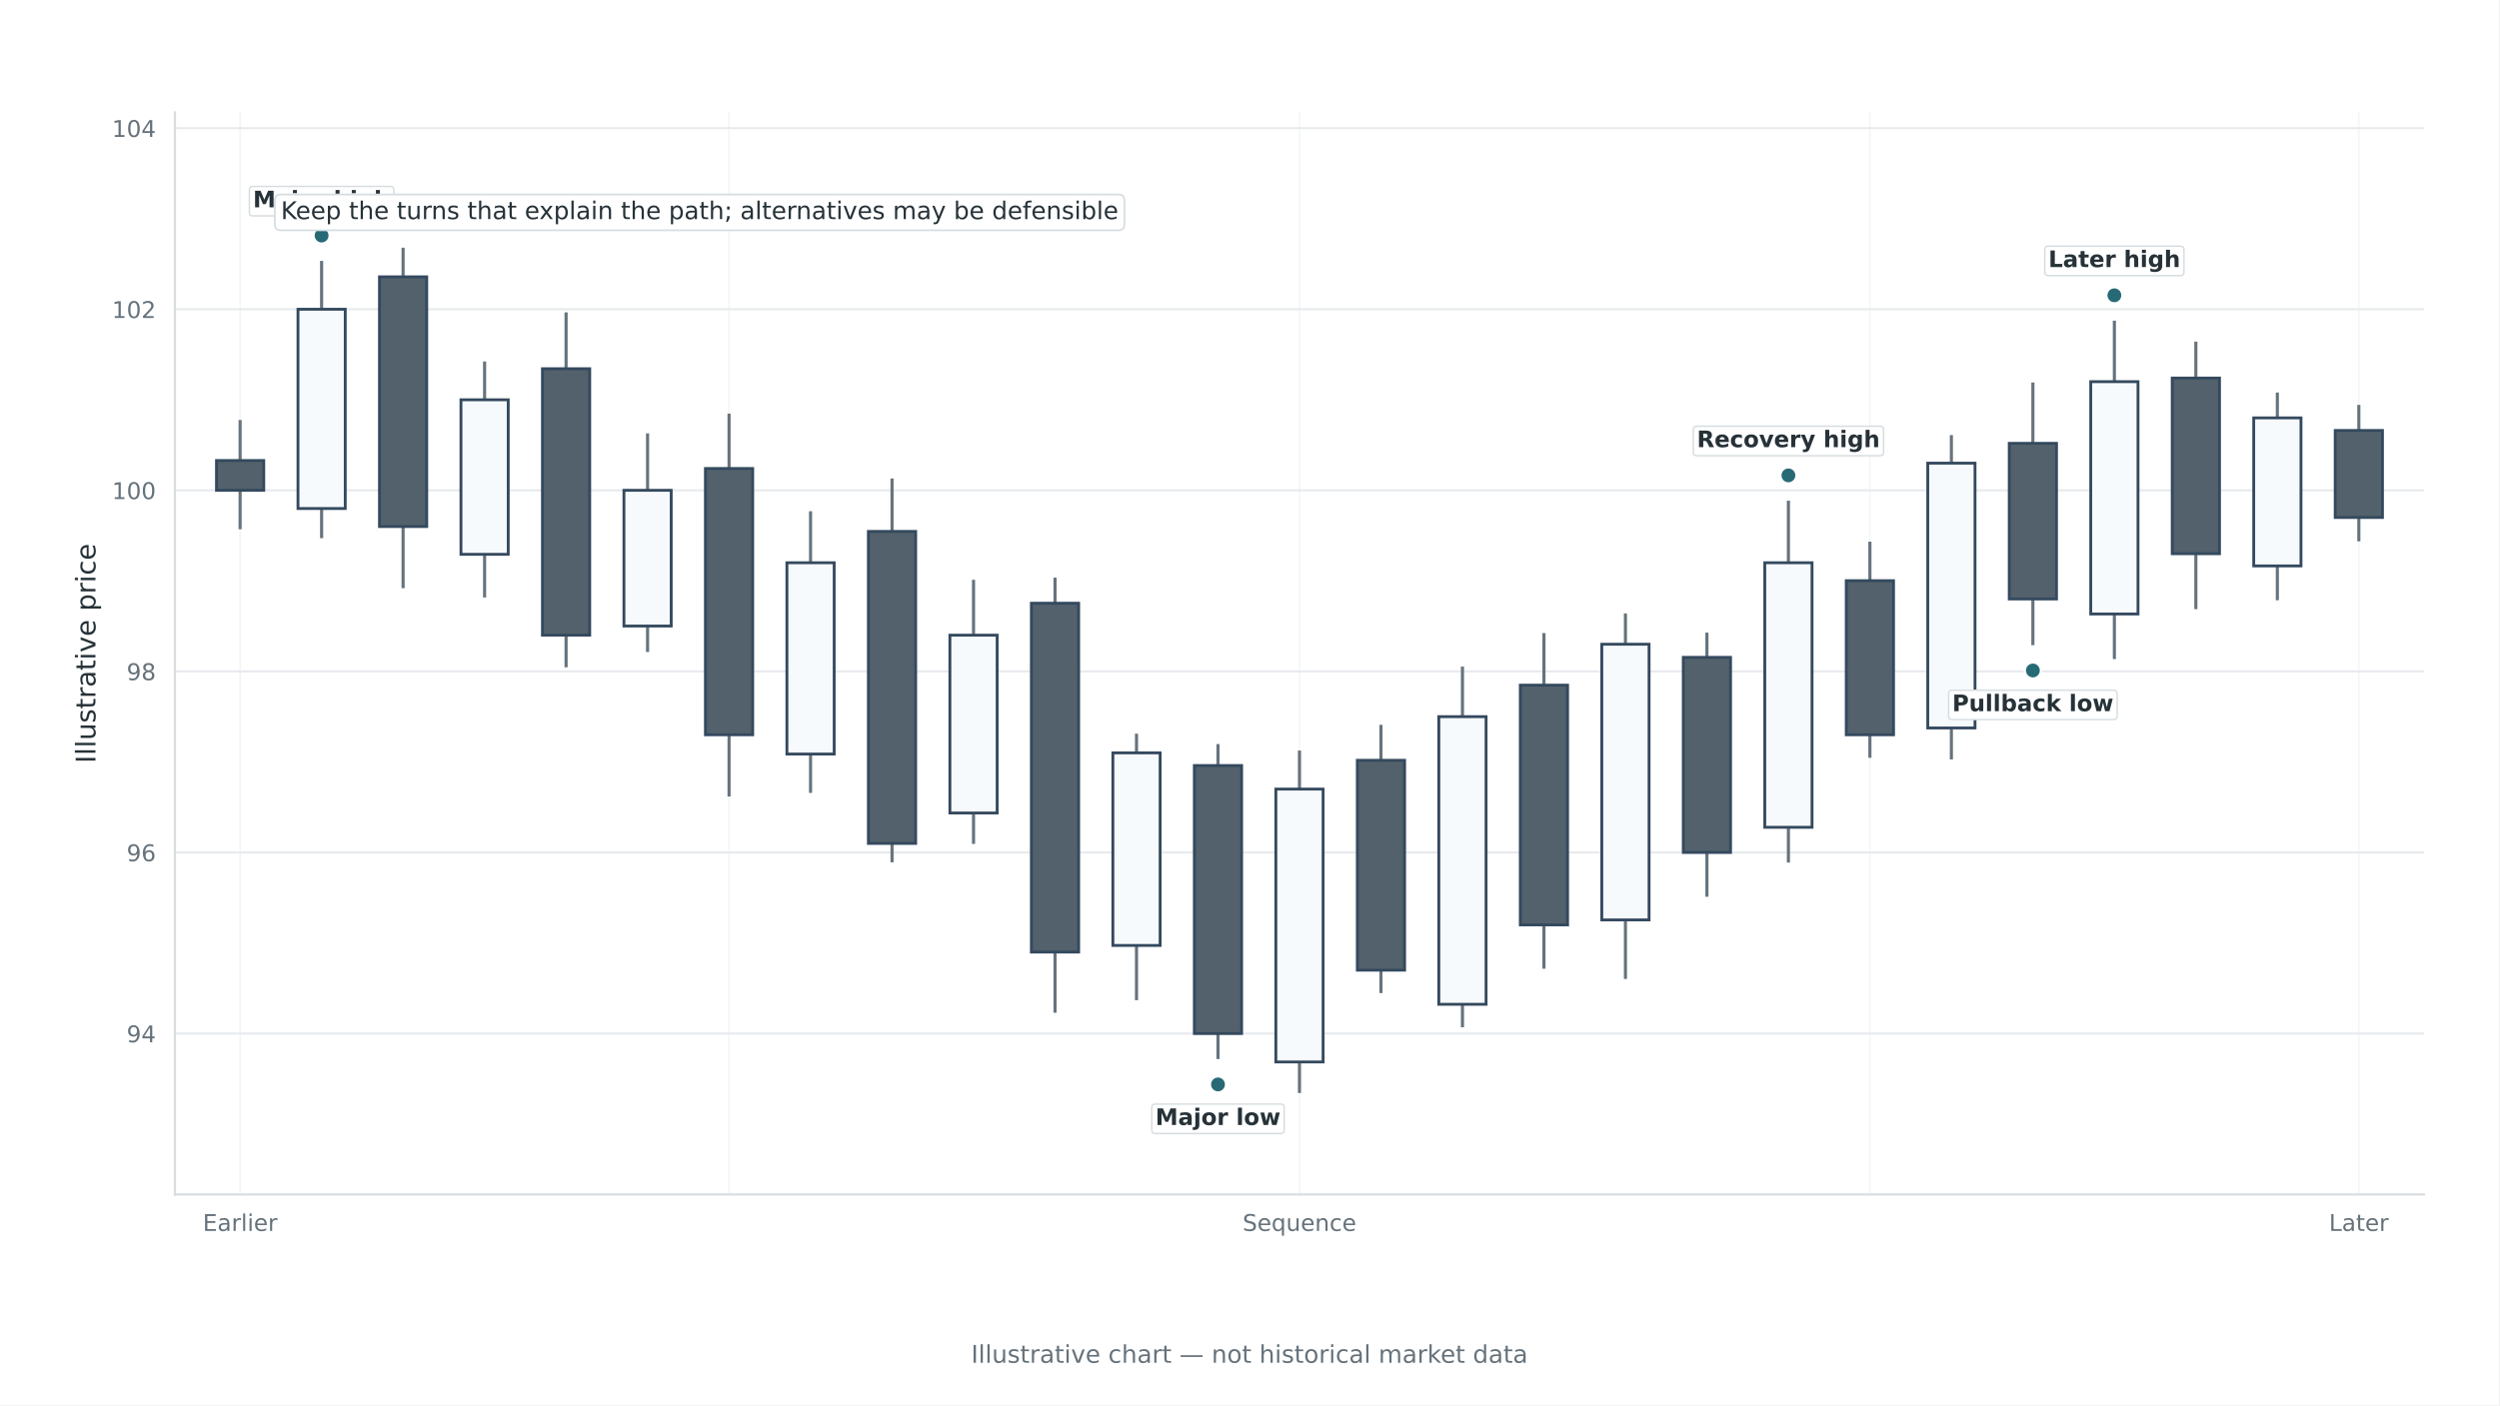
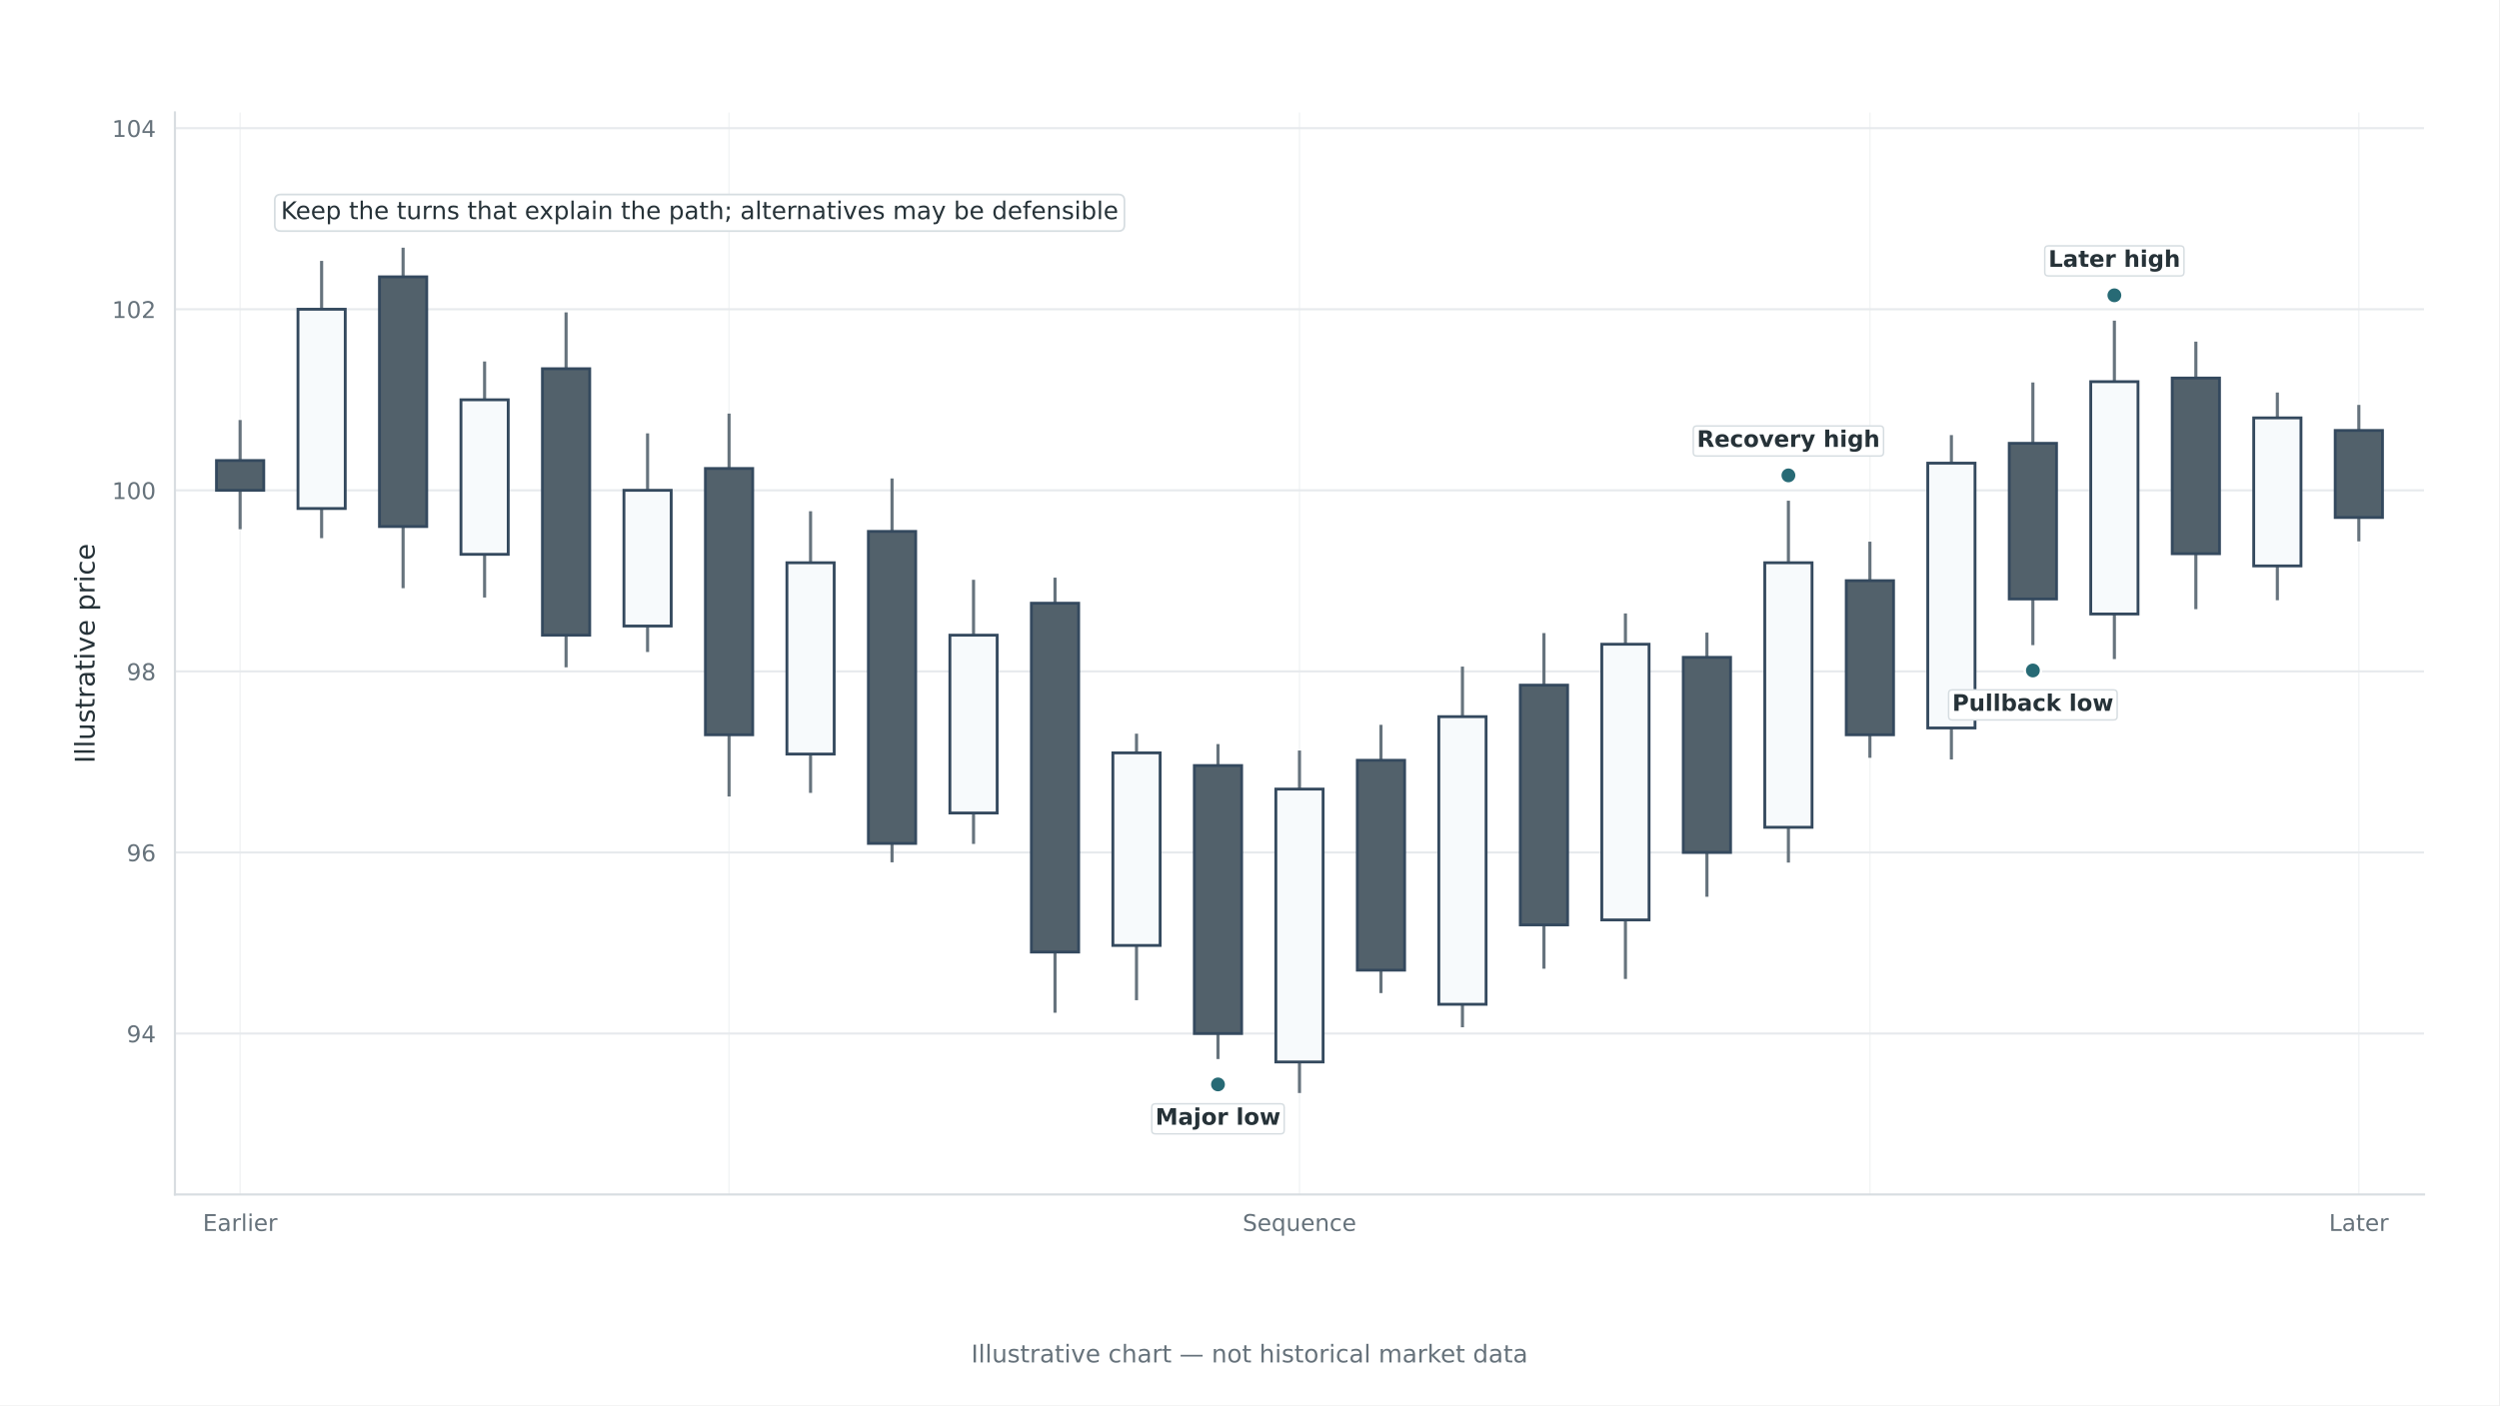
<svg xmlns="http://www.w3.org/2000/svg" xmlns:xlink="http://www.w3.org/1999/xlink" width="921.6pt" height="518.4pt" viewBox="0 0 921.6 518.4" version="1.1">
  <defs>
    <style type="text/css">*{stroke-linejoin: round; stroke-linecap: butt}</style>
  </defs>
  <g id="figure_1">
    <g id="patch_1">
      <path d="M 0 518.4  L 921.6 518.4  L 921.6 0  L 0 0  z " style="fill: #ffffff" />
    </g>
    <g id="axes_1">
      <g id="patch_2">
        <path d="M 64.512 440.64  L 893.952 440.64  L 893.952 41.472  L 64.512 41.472  z " style="fill: #ffffff" />
      </g>
      <g id="matplotlib.axis_1">
        <g id="xtick_1">
          <g id="line2d_1">
-             <path d="M 88.554 440.64  L 88.554 41.472  " clip-path="url(#p3f9be9445c)" style="fill: none; stroke: #f2f4f5; stroke-width: 0.55; stroke-linecap: square" />
+             <path d="M 88.554 440.64  L 88.554 41.472  " clip-path="url(#p3af49186e0)" style="fill: none; stroke: #f2f4f5; stroke-width: 0.55; stroke-linecap: square" />
          </g>
          <g id="line2d_2" />
          <g id="text_1">
            <text style="font-size: 8.5px; font-family: 'DejaVu Sans'; text-anchor: middle; fill: #66727b" x="88.554" y="454.099" transform="rotate(-0 88.55374 454.0987)">Earlier</text>
          </g>
        </g>
        <g id="xtick_2">
          <g id="line2d_3">
-             <path d="M 268.867 440.64  L 268.867 41.472  " clip-path="url(#p3f9be9445c)" style="fill: none; stroke: #f2f4f5; stroke-width: 0.55; stroke-linecap: square" />
+             <path d="M 268.867 440.64  L 268.867 41.472  " clip-path="url(#p3af49186e0)" style="fill: none; stroke: #f2f4f5; stroke-width: 0.55; stroke-linecap: square" />
          </g>
          <g id="line2d_4" />
        </g>
        <g id="xtick_3">
          <g id="line2d_5">
-             <path d="M 479.232 440.64  L 479.232 41.472  " clip-path="url(#p3f9be9445c)" style="fill: none; stroke: #f2f4f5; stroke-width: 0.55; stroke-linecap: square" />
+             <path d="M 479.232 440.64  L 479.232 41.472  " clip-path="url(#p3af49186e0)" style="fill: none; stroke: #f2f4f5; stroke-width: 0.55; stroke-linecap: square" />
          </g>
          <g id="line2d_6" />
          <g id="text_2">
-             <text style="font-size: 8.5px; font-family: 'DejaVu Sans'; text-anchor: middle; fill: #66727b" x="479.232" y="454.099" transform="rotate(-0 479.232 454.0987)">Sequence</text>
+             <text style="font-size: 8.5px; font-family: 'DejaVu Sans'; text-anchor: middle; fill: #66727b" x="479.232" y="454.098" transform="rotate(-0 479.232 454.098)">Sequence</text>
          </g>
        </g>
        <g id="xtick_4">
          <g id="line2d_7">
-             <path d="M 689.597 440.64  L 689.597 41.472  " clip-path="url(#p3f9be9445c)" style="fill: none; stroke: #f2f4f5; stroke-width: 0.55; stroke-linecap: square" />
+             <path d="M 689.597 440.64  L 689.597 41.472  " clip-path="url(#p3af49186e0)" style="fill: none; stroke: #f2f4f5; stroke-width: 0.55; stroke-linecap: square" />
          </g>
          <g id="line2d_8" />
        </g>
        <g id="xtick_5">
          <g id="line2d_9">
-             <path d="M 869.91 440.64  L 869.91 41.472  " clip-path="url(#p3f9be9445c)" style="fill: none; stroke: #f2f4f5; stroke-width: 0.55; stroke-linecap: square" />
+             <path d="M 869.91 440.64  L 869.91 41.472  " clip-path="url(#p3af49186e0)" style="fill: none; stroke: #f2f4f5; stroke-width: 0.55; stroke-linecap: square" />
          </g>
          <g id="line2d_10" />
          <g id="text_3">
-             <text style="font-size: 8.5px; font-family: 'DejaVu Sans'; text-anchor: middle; fill: #66727b" x="869.91" y="454.099" transform="rotate(-0 869.9103 454.0987)">Later</text>
+             <text style="font-size: 8.5px; font-family: 'DejaVu Sans'; text-anchor: middle; fill: #66727b" x="869.91" y="454.098" transform="rotate(-0 869.9103 454.098)">Later</text>
          </g>
        </g>
      </g>
      <g id="matplotlib.axis_2">
        <g id="ytick_1">
          <g id="line2d_11">
-             <path d="M 64.512 381.275  L 893.952 381.275  " clip-path="url(#p3f9be9445c)" style="fill: none; stroke: #e7eaed; stroke-width: 0.8; stroke-linecap: square" />
+             <path d="M 64.512 381.275  L 893.952 381.275  " clip-path="url(#p3af49186e0)" style="fill: none; stroke: #e7eaed; stroke-width: 0.8; stroke-linecap: square" />
          </g>
          <g id="line2d_12" />
          <g id="text_4">
-             <text style="font-size: 8.5px; font-family: 'DejaVu Sans'; text-anchor: end; fill: #66727b" x="57.512" y="384.504" transform="rotate(-0 57.512 384.5039)">94</text>
+             <text style="font-size: 8.5px; font-family: 'DejaVu Sans'; text-anchor: end; fill: #66727b" x="57.512" y="384.504" transform="rotate(-0 57.512 384.5036)">94</text>
          </g>
        </g>
        <g id="ytick_2">
          <g id="line2d_13">
-             <path d="M 64.512 314.476  L 893.952 314.476  " clip-path="url(#p3f9be9445c)" style="fill: none; stroke: #e7eaed; stroke-width: 0.8; stroke-linecap: square" />
+             <path d="M 64.512 314.476  L 893.952 314.476  " clip-path="url(#p3af49186e0)" style="fill: none; stroke: #e7eaed; stroke-width: 0.8; stroke-linecap: square" />
          </g>
          <g id="line2d_14" />
          <g id="text_5">
-             <text style="font-size: 8.5px; font-family: 'DejaVu Sans'; text-anchor: end; fill: #66727b" x="57.512" y="317.705" transform="rotate(-0 57.512 317.7052)">96</text>
+             <text style="font-size: 8.5px; font-family: 'DejaVu Sans'; text-anchor: end; fill: #66727b" x="57.512" y="317.705" transform="rotate(-0 57.512 317.7049)">96</text>
          </g>
        </g>
        <g id="ytick_3">
          <g id="line2d_15">
-             <path d="M 64.512 247.677  L 893.952 247.677  " clip-path="url(#p3f9be9445c)" style="fill: none; stroke: #e7eaed; stroke-width: 0.8; stroke-linecap: square" />
+             <path d="M 64.512 247.677  L 893.952 247.677  " clip-path="url(#p3af49186e0)" style="fill: none; stroke: #e7eaed; stroke-width: 0.8; stroke-linecap: square" />
          </g>
          <g id="line2d_16" />
          <g id="text_6">
-             <text style="font-size: 8.5px; font-family: 'DejaVu Sans'; text-anchor: end; fill: #66727b" x="57.512" y="250.906" transform="rotate(-0 57.512 250.9064)">98</text>
+             <text style="font-size: 8.5px; font-family: 'DejaVu Sans'; text-anchor: end; fill: #66727b" x="57.512" y="250.906" transform="rotate(-0 57.512 250.9061)">98</text>
          </g>
        </g>
        <g id="ytick_4">
          <g id="line2d_17">
-             <path d="M 64.512 180.878  L 893.952 180.878  " clip-path="url(#p3f9be9445c)" style="fill: none; stroke: #e7eaed; stroke-width: 0.8; stroke-linecap: square" />
+             <path d="M 64.512 180.878  L 893.952 180.878  " clip-path="url(#p3af49186e0)" style="fill: none; stroke: #e7eaed; stroke-width: 0.8; stroke-linecap: square" />
          </g>
          <g id="line2d_18" />
          <g id="text_7">
-             <text style="font-size: 8.5px; font-family: 'DejaVu Sans'; text-anchor: end; fill: #66727b" x="57.512" y="184.108" transform="rotate(-0 57.512 184.1077)">100</text>
+             <text style="font-size: 8.5px; font-family: 'DejaVu Sans'; text-anchor: end; fill: #66727b" x="57.512" y="184.107" transform="rotate(-0 57.512 184.1073)">100</text>
          </g>
        </g>
        <g id="ytick_5">
          <g id="line2d_19">
-             <path d="M 64.512 114.08  L 893.952 114.08  " clip-path="url(#p3f9be9445c)" style="fill: none; stroke: #e7eaed; stroke-width: 0.8; stroke-linecap: square" />
+             <path d="M 64.512 114.08  L 893.952 114.08  " clip-path="url(#p3af49186e0)" style="fill: none; stroke: #e7eaed; stroke-width: 0.8; stroke-linecap: square" />
          </g>
          <g id="line2d_20" />
          <g id="text_8">
-             <text style="font-size: 8.5px; font-family: 'DejaVu Sans'; text-anchor: end; fill: #66727b" x="57.512" y="117.309" transform="rotate(-0 57.512 117.3089)">102</text>
+             <text style="font-size: 8.5px; font-family: 'DejaVu Sans'; text-anchor: end; fill: #66727b" x="57.512" y="117.309" transform="rotate(-0 57.512 117.3086)">102</text>
          </g>
        </g>
        <g id="ytick_6">
          <g id="line2d_21">
-             <path d="M 64.512 47.281  L 893.952 47.281  " clip-path="url(#p3f9be9445c)" style="fill: none; stroke: #e7eaed; stroke-width: 0.8; stroke-linecap: square" />
+             <path d="M 64.512 47.281  L 893.952 47.281  " clip-path="url(#p3af49186e0)" style="fill: none; stroke: #e7eaed; stroke-width: 0.8; stroke-linecap: square" />
          </g>
          <g id="line2d_22" />
          <g id="text_9">
-             <text style="font-size: 8.5px; font-family: 'DejaVu Sans'; text-anchor: end; fill: #66727b" x="57.512" y="50.51" transform="rotate(-0 57.512 50.51016)">104</text>
+             <text style="font-size: 8.5px; font-family: 'DejaVu Sans'; text-anchor: end; fill: #66727b" x="57.512" y="50.51" transform="rotate(-0 57.512 50.50982)">104</text>
          </g>
        </g>
        <g id="text_10">
-           <text style="font-size: 10px; font-family: 'DejaVu Sans'; text-anchor: middle; fill: #263238" x="35.208" y="241.056" transform="rotate(-90 35.20794 241.056)">Illustrative price</text>
+           <text style="font-size: 10px; font-family: 'DejaVu Sans'; text-anchor: middle; fill: #263238" x="34.885" y="241.056" transform="rotate(-90 34.88528 241.056)">Illustrative price</text>
        </g>
      </g>
      <g id="patch_3">
        <path d="M 64.512 440.64  L 64.512 41.472  " style="fill: none; stroke: #d8dde1; stroke-width: 0.8; stroke-linejoin: miter; stroke-linecap: square" />
      </g>
      <g id="patch_4">
        <path d="M 64.512 440.64  L 893.952 440.64  " style="fill: none; stroke: #d8dde1; stroke-width: 0.8; stroke-linejoin: miter; stroke-linecap: square" />
      </g>
      <g id="LineCollection_1">
-         <path d="M 88.554 195.24  L 88.554 154.96  " clip-path="url(#p3f9be9445c)" style="fill: none; stroke: #66737d; stroke-width: 1.15" />
+         <path d="M 88.554 195.24  L 88.554 154.96  " clip-path="url(#p3af49186e0)" style="fill: none; stroke: #66737d; stroke-width: 1.15" />
      </g>
      <g id="LineCollection_2">
-         <path d="M 118.606 198.513  L 118.606 96.244  " clip-path="url(#p3f9be9445c)" style="fill: none; stroke: #66737d; stroke-width: 1.15" />
+         <path d="M 118.606 198.513  L 118.606 96.244  " clip-path="url(#p3af49186e0)" style="fill: none; stroke: #66737d; stroke-width: 1.15" />
      </g>
      <g id="LineCollection_3">
-         <path d="M 148.658 216.983  L 148.658 91.368  " clip-path="url(#p3f9be9445c)" style="fill: none; stroke: #66737d; stroke-width: 1.15" />
+         <path d="M 148.658 216.983  L 148.658 91.368  " clip-path="url(#p3af49186e0)" style="fill: none; stroke: #66737d; stroke-width: 1.15" />
      </g>
      <g id="LineCollection_4">
-         <path d="M 178.71 220.423  L 178.71 133.351  " clip-path="url(#p3f9be9445c)" style="fill: none; stroke: #66737d; stroke-width: 1.15" />
+         <path d="M 178.71 220.423  L 178.71 133.351  " clip-path="url(#p3af49186e0)" style="fill: none; stroke: #66737d; stroke-width: 1.15" />
      </g>
      <g id="LineCollection_5">
-         <path d="M 208.762 246.174  L 208.762 115.249  " clip-path="url(#p3f9be9445c)" style="fill: none; stroke: #66737d; stroke-width: 1.15" />
+         <path d="M 208.762 246.174  L 208.762 115.249  " clip-path="url(#p3af49186e0)" style="fill: none; stroke: #66737d; stroke-width: 1.15" />
      </g>
      <g id="LineCollection_6">
-         <path d="M 238.815 240.53  L 238.815 159.87  " clip-path="url(#p3f9be9445c)" style="fill: none; stroke: #66737d; stroke-width: 1.15" />
+         <path d="M 238.815 240.53  L 238.815 159.87  " clip-path="url(#p3af49186e0)" style="fill: none; stroke: #66737d; stroke-width: 1.15" />
      </g>
      <g id="LineCollection_7">
-         <path d="M 268.867 293.835  L 268.867 152.556  " clip-path="url(#p3f9be9445c)" style="fill: none; stroke: #66737d; stroke-width: 1.15" />
+         <path d="M 268.867 293.835  L 268.867 152.556  " clip-path="url(#p3af49186e0)" style="fill: none; stroke: #66737d; stroke-width: 1.15" />
      </g>
      <g id="LineCollection_8">
-         <path d="M 298.919 292.499  L 298.919 188.594  " clip-path="url(#p3f9be9445c)" style="fill: none; stroke: #66737d; stroke-width: 1.15" />
+         <path d="M 298.919 292.499  L 298.919 188.594  " clip-path="url(#p3af49186e0)" style="fill: none; stroke: #66737d; stroke-width: 1.15" />
      </g>
      <g id="LineCollection_9">
-         <path d="M 328.971 318.116  L 328.971 176.503  " clip-path="url(#p3f9be9445c)" style="fill: none; stroke: #66737d; stroke-width: 1.15" />
+         <path d="M 328.971 318.116  L 328.971 176.503  " clip-path="url(#p3af49186e0)" style="fill: none; stroke: #66737d; stroke-width: 1.15" />
      </g>
      <g id="LineCollection_10">
-         <path d="M 359.023 311.336  L 359.023 213.877  " clip-path="url(#p3f9be9445c)" style="fill: none; stroke: #66737d; stroke-width: 1.15" />
+         <path d="M 359.023 311.336  L 359.023 213.877  " clip-path="url(#p3af49186e0)" style="fill: none; stroke: #66737d; stroke-width: 1.15" />
      </g>
      <g id="LineCollection_11">
-         <path d="M 389.075 373.593  L 389.075 213.109  " clip-path="url(#p3f9be9445c)" style="fill: none; stroke: #66737d; stroke-width: 1.15" />
+         <path d="M 389.075 373.593  L 389.075 213.109  " clip-path="url(#p3af49186e0)" style="fill: none; stroke: #66737d; stroke-width: 1.15" />
      </g>
      <g id="LineCollection_12">
-         <path d="M 419.128 368.984  L 419.128 270.656  " clip-path="url(#p3f9be9445c)" style="fill: none; stroke: #66737d; stroke-width: 1.15" />
+         <path d="M 419.128 368.984  L 419.128 270.656  " clip-path="url(#p3af49186e0)" style="fill: none; stroke: #66737d; stroke-width: 1.15" />
      </g>
      <g id="LineCollection_13">
-         <path d="M 449.18 390.693  L 449.18 274.497  " clip-path="url(#p3f9be9445c)" style="fill: none; stroke: #66737d; stroke-width: 1.15" />
+         <path d="M 449.18 390.693  L 449.18 274.497  " clip-path="url(#p3af49186e0)" style="fill: none; stroke: #66737d; stroke-width: 1.15" />
      </g>
      <g id="LineCollection_14">
-         <path d="M 479.232 403.218  L 479.232 276.868  " clip-path="url(#p3f9be9445c)" style="fill: none; stroke: #66737d; stroke-width: 1.15" />
+         <path d="M 479.232 403.218  L 479.232 276.868  " clip-path="url(#p3af49186e0)" style="fill: none; stroke: #66737d; stroke-width: 1.15" />
      </g>
      <g id="LineCollection_15">
-         <path d="M 509.284 366.345  L 509.284 267.383  " clip-path="url(#p3f9be9445c)" style="fill: none; stroke: #66737d; stroke-width: 1.15" />
+         <path d="M 509.284 366.345  L 509.284 267.383  " clip-path="url(#p3af49186e0)" style="fill: none; stroke: #66737d; stroke-width: 1.15" />
      </g>
      <g id="LineCollection_16">
-         <path d="M 539.336 378.97  L 539.336 245.907  " clip-path="url(#p3f9be9445c)" style="fill: none; stroke: #66737d; stroke-width: 1.15" />
+         <path d="M 539.336 378.97  L 539.336 245.907  " clip-path="url(#p3af49186e0)" style="fill: none; stroke: #66737d; stroke-width: 1.15" />
      </g>
      <g id="LineCollection_17">
-         <path d="M 569.389 357.361  L 569.389 233.549  " clip-path="url(#p3f9be9445c)" style="fill: none; stroke: #66737d; stroke-width: 1.15" />
+         <path d="M 569.389 357.361  L 569.389 233.549  " clip-path="url(#p3af49186e0)" style="fill: none; stroke: #66737d; stroke-width: 1.15" />
      </g>
      <g id="LineCollection_18">
-         <path d="M 599.441 361.135  L 599.441 226.301  " clip-path="url(#p3f9be9445c)" style="fill: none; stroke: #66737d; stroke-width: 1.15" />
+         <path d="M 599.441 361.135  L 599.441 226.301  " clip-path="url(#p3af49186e0)" style="fill: none; stroke: #66737d; stroke-width: 1.15" />
      </g>
      <g id="LineCollection_19">
-         <path d="M 629.493 330.808  L 629.493 233.382  " clip-path="url(#p3f9be9445c)" style="fill: none; stroke: #66737d; stroke-width: 1.15" />
+         <path d="M 629.493 330.808  L 629.493 233.382  " clip-path="url(#p3af49186e0)" style="fill: none; stroke: #66737d; stroke-width: 1.15" />
      </g>
      <g id="LineCollection_20">
-         <path d="M 659.545 318.217  L 659.545 184.719  " clip-path="url(#p3f9be9445c)" style="fill: none; stroke: #66737d; stroke-width: 1.15" />
+         <path d="M 659.545 318.217  L 659.545 184.719  " clip-path="url(#p3af49186e0)" style="fill: none; stroke: #66737d; stroke-width: 1.15" />
      </g>
      <g id="LineCollection_21">
-         <path d="M 689.597 279.54  L 689.597 199.816  " clip-path="url(#p3f9be9445c)" style="fill: none; stroke: #66737d; stroke-width: 1.15" />
+         <path d="M 689.597 279.54  L 689.597 199.816  " clip-path="url(#p3af49186e0)" style="fill: none; stroke: #66737d; stroke-width: 1.15" />
      </g>
      <g id="LineCollection_22">
-         <path d="M 719.649 280.175  L 719.649 160.505  " clip-path="url(#p3f9be9445c)" style="fill: none; stroke: #66737d; stroke-width: 1.15" />
+         <path d="M 719.649 280.175  L 719.649 160.505  " clip-path="url(#p3af49186e0)" style="fill: none; stroke: #66737d; stroke-width: 1.15" />
      </g>
      <g id="LineCollection_23">
-         <path d="M 749.702 237.991  L 749.702 141.1  " clip-path="url(#p3f9be9445c)" style="fill: none; stroke: #66737d; stroke-width: 1.15" />
+         <path d="M 749.702 237.991  L 749.702 141.1  " clip-path="url(#p3af49186e0)" style="fill: none; stroke: #66737d; stroke-width: 1.15" />
      </g>
      <g id="LineCollection_24">
-         <path d="M 779.754 243.135  L 779.754 118.288  " clip-path="url(#p3f9be9445c)" style="fill: none; stroke: #66737d; stroke-width: 1.15" />
+         <path d="M 779.754 243.135  L 779.754 118.288  " clip-path="url(#p3af49186e0)" style="fill: none; stroke: #66737d; stroke-width: 1.15" />
      </g>
      <g id="LineCollection_25">
-         <path d="M 809.806 224.732  L 809.806 126.037  " clip-path="url(#p3f9be9445c)" style="fill: none; stroke: #66737d; stroke-width: 1.15" />
+         <path d="M 809.806 224.732  L 809.806 126.037  " clip-path="url(#p3af49186e0)" style="fill: none; stroke: #66737d; stroke-width: 1.15" />
      </g>
      <g id="LineCollection_26">
-         <path d="M 839.858 221.425  L 839.858 144.807  " clip-path="url(#p3f9be9445c)" style="fill: none; stroke: #66737d; stroke-width: 1.15" />
+         <path d="M 839.858 221.425  L 839.858 144.807  " clip-path="url(#p3af49186e0)" style="fill: none; stroke: #66737d; stroke-width: 1.15" />
      </g>
      <g id="LineCollection_27">
-         <path d="M 869.91 199.716  L 869.91 149.383  " clip-path="url(#p3f9be9445c)" style="fill: none; stroke: #66737d; stroke-width: 1.15" />
+         <path d="M 869.91 199.716  L 869.91 149.383  " clip-path="url(#p3af49186e0)" style="fill: none; stroke: #66737d; stroke-width: 1.15" />
      </g>
      <g id="patch_5">
-         <path d="M 79.839 180.878  L 97.269 180.878  L 97.269 169.89  L 79.839 169.89  z " clip-path="url(#p3f9be9445c)" style="fill: #52616b; stroke: #34495e; stroke-width: 1.05; stroke-linejoin: miter" />
+         <path d="M 79.839 180.878  L 97.269 180.878  L 97.269 169.89  L 79.839 169.89  z " clip-path="url(#p3af49186e0)" style="fill: #52616b; stroke: #34495e; stroke-width: 1.05; stroke-linejoin: miter" />
      </g>
      <g id="patch_6">
-         <path d="M 109.891 187.592  L 127.321 187.592  L 127.321 114.08  L 109.891 114.08  z " clip-path="url(#p3f9be9445c)" style="fill: #f7fafc; stroke: #34495e; stroke-width: 1.05; stroke-linejoin: miter" />
+         <path d="M 109.891 187.592  L 127.321 187.592  L 127.321 114.08  L 109.891 114.08  z " clip-path="url(#p3af49186e0)" style="fill: #f7fafc; stroke: #34495e; stroke-width: 1.05; stroke-linejoin: miter" />
      </g>
      <g id="patch_7">
-         <path d="M 139.943 194.238  L 157.373 194.238  L 157.373 102.123  L 139.943 102.123  z " clip-path="url(#p3f9be9445c)" style="fill: #52616b; stroke: #34495e; stroke-width: 1.05; stroke-linejoin: miter" />
+         <path d="M 139.943 194.238  L 157.373 194.238  L 157.373 102.123  L 139.943 102.123  z " clip-path="url(#p3af49186e0)" style="fill: #52616b; stroke: #34495e; stroke-width: 1.05; stroke-linejoin: miter" />
      </g>
      <g id="patch_8">
-         <path d="M 169.995 204.492  L 187.425 204.492  L 187.425 147.479  L 169.995 147.479  z " clip-path="url(#p3f9be9445c)" style="fill: #f7fafc; stroke: #34495e; stroke-width: 1.05; stroke-linejoin: miter" />
+         <path d="M 169.995 204.492  L 187.425 204.492  L 187.425 147.479  L 169.995 147.479  z " clip-path="url(#p3af49186e0)" style="fill: #f7fafc; stroke: #34495e; stroke-width: 1.05; stroke-linejoin: miter" />
      </g>
      <g id="patch_9">
-         <path d="M 200.047 234.317  L 217.478 234.317  L 217.478 136.023  L 200.047 136.023  z " clip-path="url(#p3f9be9445c)" style="fill: #52616b; stroke: #34495e; stroke-width: 1.05; stroke-linejoin: miter" />
+         <path d="M 200.047 234.317  L 217.478 234.317  L 217.478 136.023  L 200.047 136.023  z " clip-path="url(#p3af49186e0)" style="fill: #52616b; stroke: #34495e; stroke-width: 1.05; stroke-linejoin: miter" />
      </g>
      <g id="patch_10">
-         <path d="M 230.099 230.944  L 247.53 230.944  L 247.53 180.878  L 230.099 180.878  z " clip-path="url(#p3f9be9445c)" style="fill: #f7fafc; stroke: #34495e; stroke-width: 1.05; stroke-linejoin: miter" />
+         <path d="M 230.099 230.944  L 247.53 230.944  L 247.53 180.878  L 230.099 180.878  z " clip-path="url(#p3af49186e0)" style="fill: #f7fafc; stroke: #34495e; stroke-width: 1.05; stroke-linejoin: miter" />
      </g>
      <g id="patch_11">
-         <path d="M 260.152 271.057  L 277.582 271.057  L 277.582 172.829  L 260.152 172.829  z " clip-path="url(#p3f9be9445c)" style="fill: #52616b; stroke: #34495e; stroke-width: 1.05; stroke-linejoin: miter" />
+         <path d="M 260.152 271.057  L 277.582 271.057  L 277.582 172.829  L 260.152 172.829  z " clip-path="url(#p3af49186e0)" style="fill: #52616b; stroke: #34495e; stroke-width: 1.05; stroke-linejoin: miter" />
      </g>
      <g id="patch_12">
-         <path d="M 290.204 278.171  L 307.634 278.171  L 307.634 207.598  L 290.204 207.598  z " clip-path="url(#p3f9be9445c)" style="fill: #f7fafc; stroke: #34495e; stroke-width: 1.05; stroke-linejoin: miter" />
+         <path d="M 290.204 278.171  L 307.634 278.171  L 307.634 207.598  L 290.204 207.598  z " clip-path="url(#p3af49186e0)" style="fill: #f7fafc; stroke: #34495e; stroke-width: 1.05; stroke-linejoin: miter" />
      </g>
      <g id="patch_13">
-         <path d="M 320.256 311.136  L 337.686 311.136  L 337.686 196.042  L 320.256 196.042  z " clip-path="url(#p3f9be9445c)" style="fill: #52616b; stroke: #34495e; stroke-width: 1.05; stroke-linejoin: miter" />
+         <path d="M 320.256 311.136  L 337.686 311.136  L 337.686 196.042  L 320.256 196.042  z " clip-path="url(#p3af49186e0)" style="fill: #52616b; stroke: #34495e; stroke-width: 1.05; stroke-linejoin: miter" />
      </g>
      <g id="patch_14">
-         <path d="M 350.308 299.914  L 367.738 299.914  L 367.738 234.317  L 350.308 234.317  z " clip-path="url(#p3f9be9445c)" style="fill: #f7fafc; stroke: #34495e; stroke-width: 1.05; stroke-linejoin: miter" />
+         <path d="M 350.308 299.914  L 367.738 299.914  L 367.738 234.317  L 350.308 234.317  z " clip-path="url(#p3af49186e0)" style="fill: #f7fafc; stroke: #34495e; stroke-width: 1.05; stroke-linejoin: miter" />
      </g>
      <g id="patch_15">
-         <path d="M 380.36 351.215  L 397.791 351.215  L 397.791 222.527  L 380.36 222.527  z " clip-path="url(#p3f9be9445c)" style="fill: #52616b; stroke: #34495e; stroke-width: 1.05; stroke-linejoin: miter" />
+         <path d="M 380.36 351.215  L 397.791 351.215  L 397.791 222.527  L 380.36 222.527  z " clip-path="url(#p3af49186e0)" style="fill: #52616b; stroke: #34495e; stroke-width: 1.05; stroke-linejoin: miter" />
      </g>
      <g id="patch_16">
-         <path d="M 410.413 348.777  L 427.843 348.777  L 427.843 277.737  L 410.413 277.737  z " clip-path="url(#p3f9be9445c)" style="fill: #f7fafc; stroke: #34495e; stroke-width: 1.05; stroke-linejoin: miter" />
+         <path d="M 410.413 348.777  L 427.843 348.777  L 427.843 277.737  L 410.413 277.737  z " clip-path="url(#p3af49186e0)" style="fill: #f7fafc; stroke: #34495e; stroke-width: 1.05; stroke-linejoin: miter" />
      </g>
      <g id="patch_17">
-         <path d="M 440.465 381.275  L 457.895 381.275  L 457.895 282.412  L 440.465 282.412  z " clip-path="url(#p3f9be9445c)" style="fill: #52616b; stroke: #34495e; stroke-width: 1.05; stroke-linejoin: miter" />
+         <path d="M 440.465 381.275  L 457.895 381.275  L 457.895 282.412  L 440.465 282.412  z " clip-path="url(#p3af49186e0)" style="fill: #52616b; stroke: #34495e; stroke-width: 1.05; stroke-linejoin: miter" />
      </g>
      <g id="patch_18">
-         <path d="M 470.517 391.762  L 487.947 391.762  L 487.947 291.096  L 470.517 291.096  z " clip-path="url(#p3f9be9445c)" style="fill: #f7fafc; stroke: #34495e; stroke-width: 1.05; stroke-linejoin: miter" />
+         <path d="M 470.517 391.762  L 487.947 391.762  L 487.947 291.096  L 470.517 291.096  z " clip-path="url(#p3af49186e0)" style="fill: #f7fafc; stroke: #34495e; stroke-width: 1.05; stroke-linejoin: miter" />
      </g>
      <g id="patch_19">
-         <path d="M 500.569 357.895  L 517.999 357.895  L 517.999 280.475  L 500.569 280.475  z " clip-path="url(#p3f9be9445c)" style="fill: #52616b; stroke: #34495e; stroke-width: 1.05; stroke-linejoin: miter" />
+         <path d="M 500.569 357.895  L 517.999 357.895  L 517.999 280.475  L 500.569 280.475  z " clip-path="url(#p3af49186e0)" style="fill: #52616b; stroke: #34495e; stroke-width: 1.05; stroke-linejoin: miter" />
      </g>
      <g id="patch_20">
-         <path d="M 530.621 370.487  L 548.051 370.487  L 548.051 264.377  L 530.621 264.377  z " clip-path="url(#p3f9be9445c)" style="fill: #f7fafc; stroke: #34495e; stroke-width: 1.05; stroke-linejoin: miter" />
+         <path d="M 530.621 370.487  L 548.051 370.487  L 548.051 264.377  L 530.621 264.377  z " clip-path="url(#p3af49186e0)" style="fill: #f7fafc; stroke: #34495e; stroke-width: 1.05; stroke-linejoin: miter" />
      </g>
      <g id="patch_21">
-         <path d="M 560.673 341.195  L 578.104 341.195  L 578.104 252.754  L 560.673 252.754  z " clip-path="url(#p3f9be9445c)" style="fill: #52616b; stroke: #34495e; stroke-width: 1.05; stroke-linejoin: miter" />
+         <path d="M 560.673 341.195  L 578.104 341.195  L 578.104 252.754  L 560.673 252.754  z " clip-path="url(#p3af49186e0)" style="fill: #52616b; stroke: #34495e; stroke-width: 1.05; stroke-linejoin: miter" />
      </g>
      <g id="patch_22">
-         <path d="M 590.726 339.358  L 608.156 339.358  L 608.156 237.657  L 590.726 237.657  z " clip-path="url(#p3f9be9445c)" style="fill: #f7fafc; stroke: #34495e; stroke-width: 1.05; stroke-linejoin: miter" />
+         <path d="M 590.726 339.358  L 608.156 339.358  L 608.156 237.657  L 590.726 237.657  z " clip-path="url(#p3af49186e0)" style="fill: #f7fafc; stroke: #34495e; stroke-width: 1.05; stroke-linejoin: miter" />
      </g>
      <g id="patch_23">
-         <path d="M 620.778 314.476  L 638.208 314.476  L 638.208 242.5  L 620.778 242.5  z " clip-path="url(#p3f9be9445c)" style="fill: #52616b; stroke: #34495e; stroke-width: 1.05; stroke-linejoin: miter" />
+         <path d="M 620.778 314.476  L 638.208 314.476  L 638.208 242.5  L 620.778 242.5  z " clip-path="url(#p3af49186e0)" style="fill: #52616b; stroke: #34495e; stroke-width: 1.05; stroke-linejoin: miter" />
      </g>
      <g id="patch_24">
-         <path d="M 650.83 305.191  L 668.26 305.191  L 668.26 207.598  L 650.83 207.598  z " clip-path="url(#p3f9be9445c)" style="fill: #f7fafc; stroke: #34495e; stroke-width: 1.05; stroke-linejoin: miter" />
+         <path d="M 650.83 305.191  L 668.26 305.191  L 668.26 207.598  L 650.83 207.598  z " clip-path="url(#p3af49186e0)" style="fill: #f7fafc; stroke: #34495e; stroke-width: 1.05; stroke-linejoin: miter" />
      </g>
      <g id="patch_25">
-         <path d="M 680.882 271.057  L 698.312 271.057  L 698.312 214.211  L 680.882 214.211  z " clip-path="url(#p3f9be9445c)" style="fill: #52616b; stroke: #34495e; stroke-width: 1.05; stroke-linejoin: miter" />
+         <path d="M 680.882 271.057  L 698.312 271.057  L 698.312 214.211  L 680.882 214.211  z " clip-path="url(#p3af49186e0)" style="fill: #52616b; stroke: #34495e; stroke-width: 1.05; stroke-linejoin: miter" />
      </g>
      <g id="patch_26">
-         <path d="M 710.934 268.552  L 728.365 268.552  L 728.365 170.859  L 710.934 170.859  z " clip-path="url(#p3f9be9445c)" style="fill: #f7fafc; stroke: #34495e; stroke-width: 1.05; stroke-linejoin: miter" />
+         <path d="M 710.934 268.552  L 728.365 268.552  L 728.365 170.859  L 710.934 170.859  z " clip-path="url(#p3af49186e0)" style="fill: #f7fafc; stroke: #34495e; stroke-width: 1.05; stroke-linejoin: miter" />
      </g>
      <g id="patch_27">
-         <path d="M 740.986 220.958  L 758.417 220.958  L 758.417 163.544  L 740.986 163.544  z " clip-path="url(#p3f9be9445c)" style="fill: #52616b; stroke: #34495e; stroke-width: 1.05; stroke-linejoin: miter" />
+         <path d="M 740.986 220.958  L 758.417 220.958  L 758.417 163.544  L 740.986 163.544  z " clip-path="url(#p3af49186e0)" style="fill: #52616b; stroke: #34495e; stroke-width: 1.05; stroke-linejoin: miter" />
      </g>
      <g id="patch_28">
-         <path d="M 771.039 226.502  L 788.469 226.502  L 788.469 140.799  L 771.039 140.799  z " clip-path="url(#p3f9be9445c)" style="fill: #f7fafc; stroke: #34495e; stroke-width: 1.05; stroke-linejoin: miter" />
+         <path d="M 771.039 226.502  L 788.469 226.502  L 788.469 140.799  L 771.039 140.799  z " clip-path="url(#p3af49186e0)" style="fill: #f7fafc; stroke: #34495e; stroke-width: 1.05; stroke-linejoin: miter" />
      </g>
      <g id="patch_29">
-         <path d="M 801.091 204.258  L 818.521 204.258  L 818.521 139.463  L 801.091 139.463  z " clip-path="url(#p3f9be9445c)" style="fill: #52616b; stroke: #34495e; stroke-width: 1.05; stroke-linejoin: miter" />
+         <path d="M 801.091 204.258  L 818.521 204.258  L 818.521 139.463  L 801.091 139.463  z " clip-path="url(#p3af49186e0)" style="fill: #52616b; stroke: #34495e; stroke-width: 1.05; stroke-linejoin: miter" />
      </g>
      <g id="patch_30">
-         <path d="M 831.143 208.767  L 848.573 208.767  L 848.573 154.159  L 831.143 154.159  z " clip-path="url(#p3f9be9445c)" style="fill: #f7fafc; stroke: #34495e; stroke-width: 1.05; stroke-linejoin: miter" />
+         <path d="M 831.143 208.767  L 848.573 208.767  L 848.573 154.159  L 831.143 154.159  z " clip-path="url(#p3af49186e0)" style="fill: #f7fafc; stroke: #34495e; stroke-width: 1.05; stroke-linejoin: miter" />
      </g>
      <g id="patch_31">
-         <path d="M 861.195 190.898  L 878.625 190.898  L 878.625 158.801  L 861.195 158.801  z " clip-path="url(#p3f9be9445c)" style="fill: #52616b; stroke: #34495e; stroke-width: 1.05; stroke-linejoin: miter" />
+         <path d="M 861.195 190.898  L 878.625 190.898  L 878.625 158.801  L 861.195 158.801  z " clip-path="url(#p3af49186e0)" style="fill: #52616b; stroke: #34495e; stroke-width: 1.05; stroke-linejoin: miter" />
      </g>
      <g id="PathCollection_1">
        <defs>
-           <path id="m91330e7f57" d="M 0 3  C 0.796 3 1.559 2.684 2.121 2.121  C 2.684 1.559 3 0.796 3 0  C 3 -0.796 2.684 -1.559 2.121 -2.121  C 1.559 -2.684 0.796 -3 0 -3  C -0.796 -3 -1.559 -2.684 -2.121 -2.121  C -2.684 -1.559 -3 -0.796 -3 0  C -3 0.796 -2.684 1.559 -2.121 2.121  C -1.559 2.684 -0.796 3 0 3  z " style="stroke: #ffffff; stroke-width: 0.9" />
+           <path id="mcf965b8292" d="M 0 3  C 0.796 3 1.559 2.684 2.121 2.121  C 2.684 1.559 3 0.796 3 0  C 3 -0.796 2.684 -1.559 2.121 -2.121  C 1.559 -2.684 0.796 -3 0 -3  C -0.796 -3 -1.559 -2.684 -2.121 -2.121  C -2.684 -1.559 -3 -0.796 -3 0  C -3 0.796 -2.684 1.559 -2.121 2.121  C -1.559 2.684 -0.796 3 0 3  z " style="stroke: #ffffff; stroke-width: 0.9" />
        </defs>
-         <g clip-path="url(#p3f9be9445c)">
-           <use xlink:href="#m91330e7f57" x="118.606" y="86.892" style="fill: #276a75; stroke: #ffffff; stroke-width: 0.9" />
+         <g clip-path="url(#p3af49186e0)">
+           <use xlink:href="#mcf965b8292" x="449.18" y="400.045" style="fill: #276a75; stroke: #ffffff; stroke-width: 0.9" />
        </g>
      </g>
      <g id="PathCollection_2">
-         <g clip-path="url(#p3f9be9445c)">
-           <use xlink:href="#m91330e7f57" x="449.18" y="400.045" style="fill: #276a75; stroke: #ffffff; stroke-width: 0.9" />
+         <g clip-path="url(#p3af49186e0)">
+           <use xlink:href="#mcf965b8292" x="659.545" y="175.367" style="fill: #276a75; stroke: #ffffff; stroke-width: 0.9" />
        </g>
      </g>
      <g id="PathCollection_3">
-         <g clip-path="url(#p3f9be9445c)">
-           <use xlink:href="#m91330e7f57" x="659.545" y="175.367" style="fill: #276a75; stroke: #ffffff; stroke-width: 0.9" />
+         <g clip-path="url(#p3af49186e0)">
+           <use xlink:href="#mcf965b8292" x="749.702" y="247.343" style="fill: #276a75; stroke: #ffffff; stroke-width: 0.9" />
        </g>
      </g>
      <g id="PathCollection_4">
-         <g clip-path="url(#p3f9be9445c)">
-           <use xlink:href="#m91330e7f57" x="749.702" y="247.343" style="fill: #276a75; stroke: #ffffff; stroke-width: 0.9" />
-         </g>
-       </g>
-       <g id="PathCollection_5">
-         <g clip-path="url(#p3f9be9445c)">
-           <use xlink:href="#m91330e7f57" x="779.754" y="108.936" style="fill: #276a75; stroke: #ffffff; stroke-width: 0.9" />
+         <g clip-path="url(#p3af49186e0)">
+           <use xlink:href="#mcf965b8292" x="779.754" y="108.936" style="fill: #276a75; stroke: #ffffff; stroke-width: 0.9" />
        </g>
      </g>
      <g id="text_11">
        <g id="patch_32">
-           <path d="M 93.307 79.642  L 143.904 79.642  Q 145.248 79.642 145.248 78.298  L 145.248 70.103  Q 145.248 68.759 143.904 68.759  L 93.307 68.759  Q 91.963 68.759 91.963 70.103  L 91.963 78.298  Q 91.963 79.642 93.307 79.642  z " style="fill: #ffffff; stroke: #d6dde1; stroke-width: 0.55; stroke-linejoin: miter" />
-         </g>
-         <text style="font-weight: 700; font-size: 8.4px; font-family: 'DejaVu Sans'; text-anchor: middle; fill: #263238" x="118.606" y="76.486" transform="rotate(-0 118.6059 76.48578)">Major high</text>
+           <path d="M 426.101 418.281  L 472.258 418.281  Q 473.602 418.281 473.602 416.937  L 473.602 408.536  Q 473.602 407.192 472.258 407.192  L 426.101 407.192  Q 424.757 407.192 424.757 408.536  L 424.757 416.937  Q 424.757 418.281 426.101 418.281  z " style="fill: #ffffff; stroke: #d6dde1; stroke-width: 0.55; stroke-linejoin: miter" />
+         </g>
+         <text style="font-weight: 700; font-size: 8.4px; font-family: 'DejaVu Sans'; text-anchor: middle; fill: #263238" x="449.18" y="414.919" transform="rotate(-0 449.1798 414.9192)">Major low</text>
      </g>
      <g id="text_12">
        <g id="patch_33">
-           <path d="M 426.101 418.178  L 472.258 418.178  Q 473.602 418.178 473.602 416.834  L 473.602 408.639  Q 473.602 407.295 472.258 407.295  L 426.101 407.295  Q 424.757 407.295 424.757 408.639  L 424.757 416.834  Q 424.757 418.178 426.101 418.178  z " style="fill: #ffffff; stroke: #d6dde1; stroke-width: 0.55; stroke-linejoin: miter" />
-         </g>
-         <text style="font-weight: 700; font-size: 8.4px; font-family: 'DejaVu Sans'; text-anchor: middle; fill: #263238" x="449.18" y="415.022" transform="rotate(-0 449.1798 415.0219)">Major low</text>
+           <path d="M 625.803 168.22  L 693.287 168.22  Q 694.631 168.22 694.631 166.876  L 694.631 158.475  Q 694.631 157.131 693.287 157.131  L 625.803 157.131  Q 624.459 157.131 624.459 158.475  L 624.459 166.876  Q 624.459 168.22 625.803 168.22  z " style="fill: #ffffff; stroke: #d6dde1; stroke-width: 0.55; stroke-linejoin: miter" />
+         </g>
+         <text style="font-weight: 700; font-size: 8.4px; font-family: 'DejaVu Sans'; text-anchor: middle; fill: #263238" x="659.545" y="164.858" transform="rotate(-0 659.545 164.858)">Recovery high</text>
      </g>
      <g id="text_13">
        <g id="patch_34">
-           <path d="M 625.803 168.117  L 693.287 168.117  Q 694.631 168.117 694.631 166.773  L 694.631 158.578  Q 694.631 157.234 693.287 157.234  L 625.803 157.234  Q 624.459 157.234 624.459 158.578  L 624.459 166.773  Q 624.459 168.117 625.803 168.117  z " style="fill: #ffffff; stroke: #d6dde1; stroke-width: 0.55; stroke-linejoin: miter" />
-         </g>
-         <text style="font-weight: 700; font-size: 8.4px; font-family: 'DejaVu Sans'; text-anchor: middle; fill: #263238" x="659.545" y="164.961" transform="rotate(-0 659.545 164.9607)">Recovery high</text>
+           <path d="M 719.962 265.579  L 779.441 265.579  Q 780.785 265.579 780.785 264.235  L 780.785 255.835  Q 780.785 254.491 779.441 254.491  L 719.962 254.491  Q 718.618 254.491 718.618 255.835  L 718.618 264.235  Q 718.618 265.579 719.962 265.579  z " style="fill: #ffffff; stroke: #d6dde1; stroke-width: 0.55; stroke-linejoin: miter" />
+         </g>
+         <text style="font-weight: 700; font-size: 8.4px; font-family: 'DejaVu Sans'; text-anchor: middle; fill: #263238" x="749.702" y="262.217" transform="rotate(-0 749.7016 262.2172)">Pullback low</text>
      </g>
      <g id="text_14">
        <g id="patch_35">
-           <path d="M 719.962 265.444  L 779.441 265.444  Q 780.785 265.444 780.785 264.1  L 780.785 255.97  Q 780.785 254.626 779.441 254.626  L 719.962 254.626  Q 718.618 254.626 718.618 255.97  L 718.618 264.1  Q 718.618 265.444 719.962 265.444  z " style="fill: #ffffff; stroke: #d6dde1; stroke-width: 0.55; stroke-linejoin: miter" />
-         </g>
-         <text style="font-weight: 700; font-size: 8.4px; font-family: 'DejaVu Sans'; text-anchor: middle; fill: #263238" x="749.702" y="262.353" transform="rotate(-0 749.7016 262.3527)">Pullback low</text>
+           <path d="M 755.428 101.789  L 804.08 101.789  Q 805.424 101.789 805.424 100.445  L 805.424 92.044  Q 805.424 90.7 804.08 90.7  L 755.428 90.7  Q 754.084 90.7 754.084 92.044  L 754.084 100.445  Q 754.084 101.789 755.428 101.789  z " style="fill: #ffffff; stroke: #d6dde1; stroke-width: 0.55; stroke-linejoin: miter" />
+         </g>
+         <text style="font-weight: 700; font-size: 8.4px; font-family: 'DejaVu Sans'; text-anchor: middle; fill: #263238" x="779.754" y="98.427" transform="rotate(-0 779.7537 98.42667)">Later high</text>
      </g>
      <g id="text_15">
        <g id="patch_36">
-           <path d="M 755.428 101.686  L 804.08 101.686  Q 805.424 101.686 805.424 100.342  L 805.424 92.147  Q 805.424 90.803 804.08 90.803  L 755.428 90.803  Q 754.084 90.803 754.084 92.147  L 754.084 100.342  Q 754.084 101.686 755.428 101.686  z " style="fill: #ffffff; stroke: #d6dde1; stroke-width: 0.55; stroke-linejoin: miter" />
-         </g>
-         <text style="font-weight: 700; font-size: 8.4px; font-family: 'DejaVu Sans'; text-anchor: middle; fill: #263238" x="779.754" y="98.529" transform="rotate(-0 779.7537 98.52937)">Later high</text>
-       </g>
-       <g id="text_16">
-         <g id="patch_37">
-           <path d="M 103.58 84.961  L 412.426 84.961  Q 414.676 84.961 414.676 82.711  L 414.676 74  Q 414.676 71.75 412.426 71.75  L 103.58 71.75  Q 101.33 71.75 101.33 74  L 101.33 82.711  Q 101.33 84.961 103.58 84.961  z " style="fill: #ffffff; stroke: #d6dde1; stroke-width: 0.65; stroke-linejoin: miter" />
+           <path d="M 103.58 85.251  L 412.427 85.251  Q 414.677 85.251 414.677 83.001  L 414.677 74  Q 414.677 71.75 412.427 71.75  L 103.58 71.75  Q 101.33 71.75 101.33 74  L 101.33 83.001  Q 101.33 85.251 103.58 85.251  z " style="fill: #ffffff; stroke: #d6dde1; stroke-width: 0.65; stroke-linejoin: miter" />
        </g>
        <text style="font-size: 9px; font-family: 'DejaVu Sans'; text-anchor: start; fill: #263238" x="103.58" y="80.839" transform="rotate(-0 103.5798 80.83892)">Keep the turns that explain the path; alternatives may be defensible</text>
      </g>
    </g>
-     <g id="text_17">
-       <text style="font-size: 9px; font-family: 'DejaVu Sans'; text-anchor: middle; fill: #66727b" x="460.8" y="502.739" transform="rotate(-0 460.8 502.7394)">Illustrative chart — not historical market data</text>
+     <g id="text_16">
+       <text style="font-size: 9px; font-family: 'DejaVu Sans'; text-anchor: middle; fill: #66727b" x="460.8" y="502.594" transform="rotate(-0 460.8 502.5942)">Illustrative chart — not historical market data</text>
    </g>
  </g>
  <defs>
-     <clipPath id="p3f9be9445c">
+     <clipPath id="p3af49186e0">
      <rect x="64.512" y="41.472" width="829.44" height="399.168" />
    </clipPath>
  </defs>
</svg>
